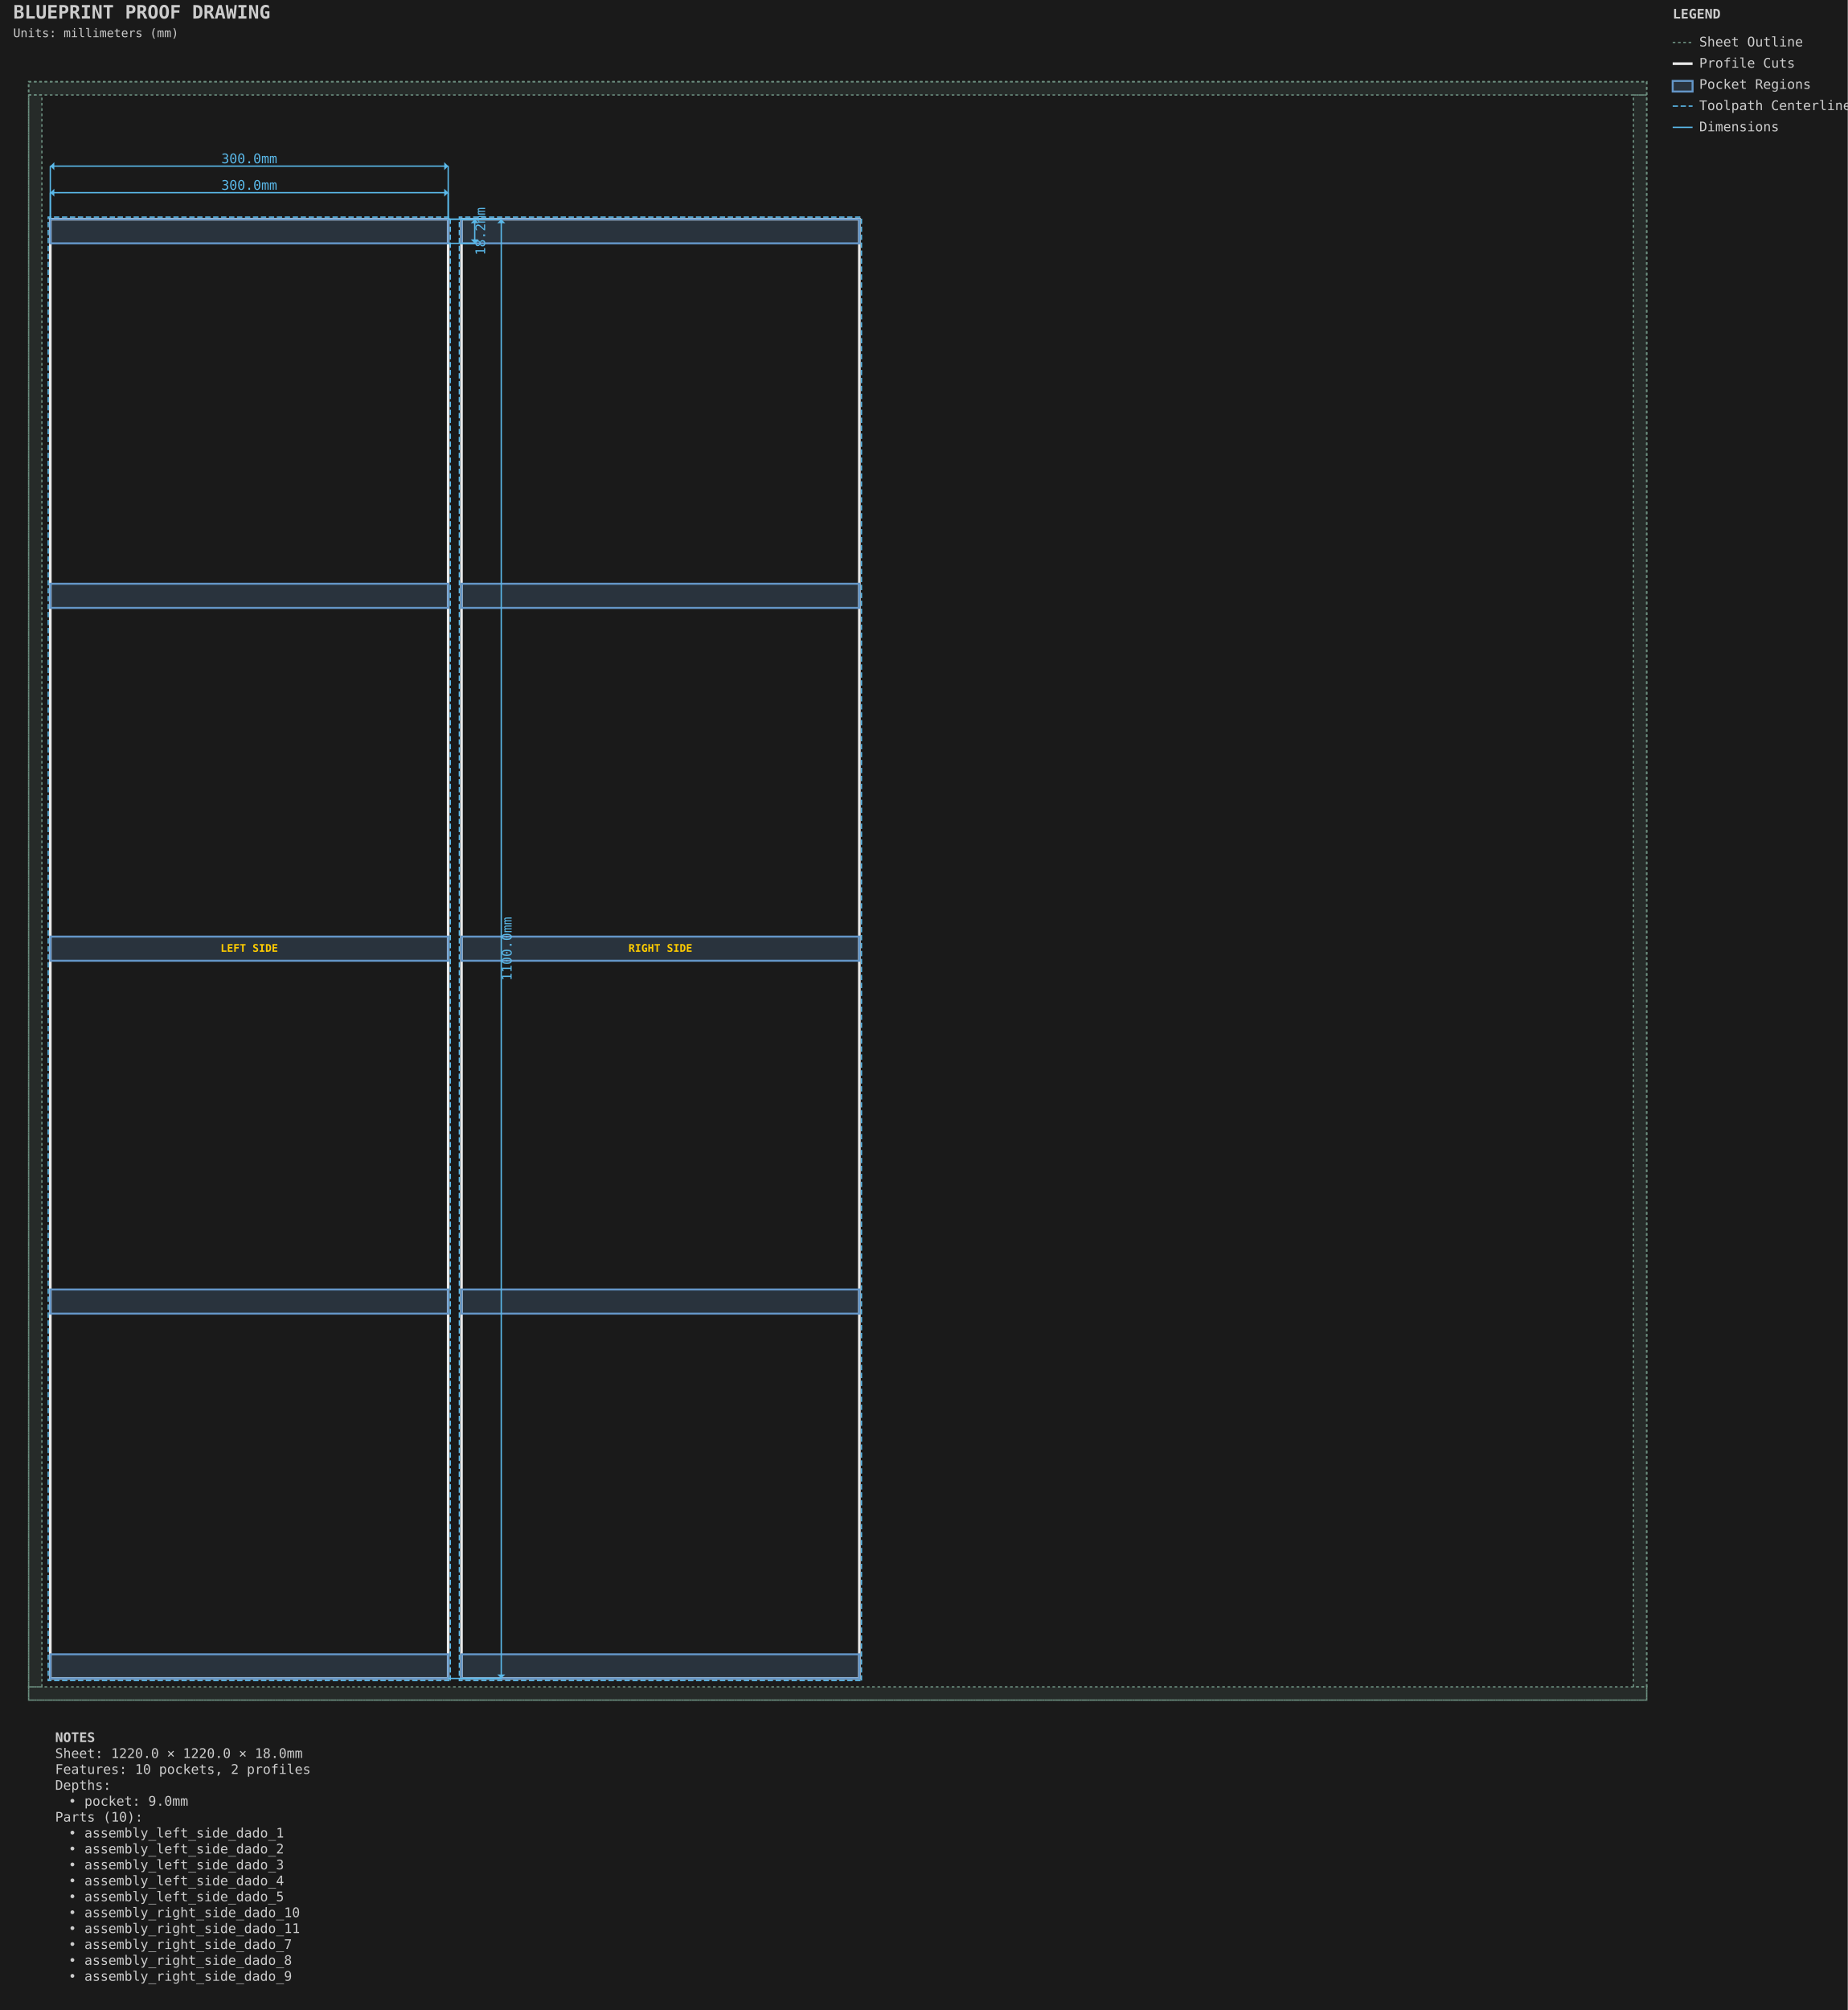
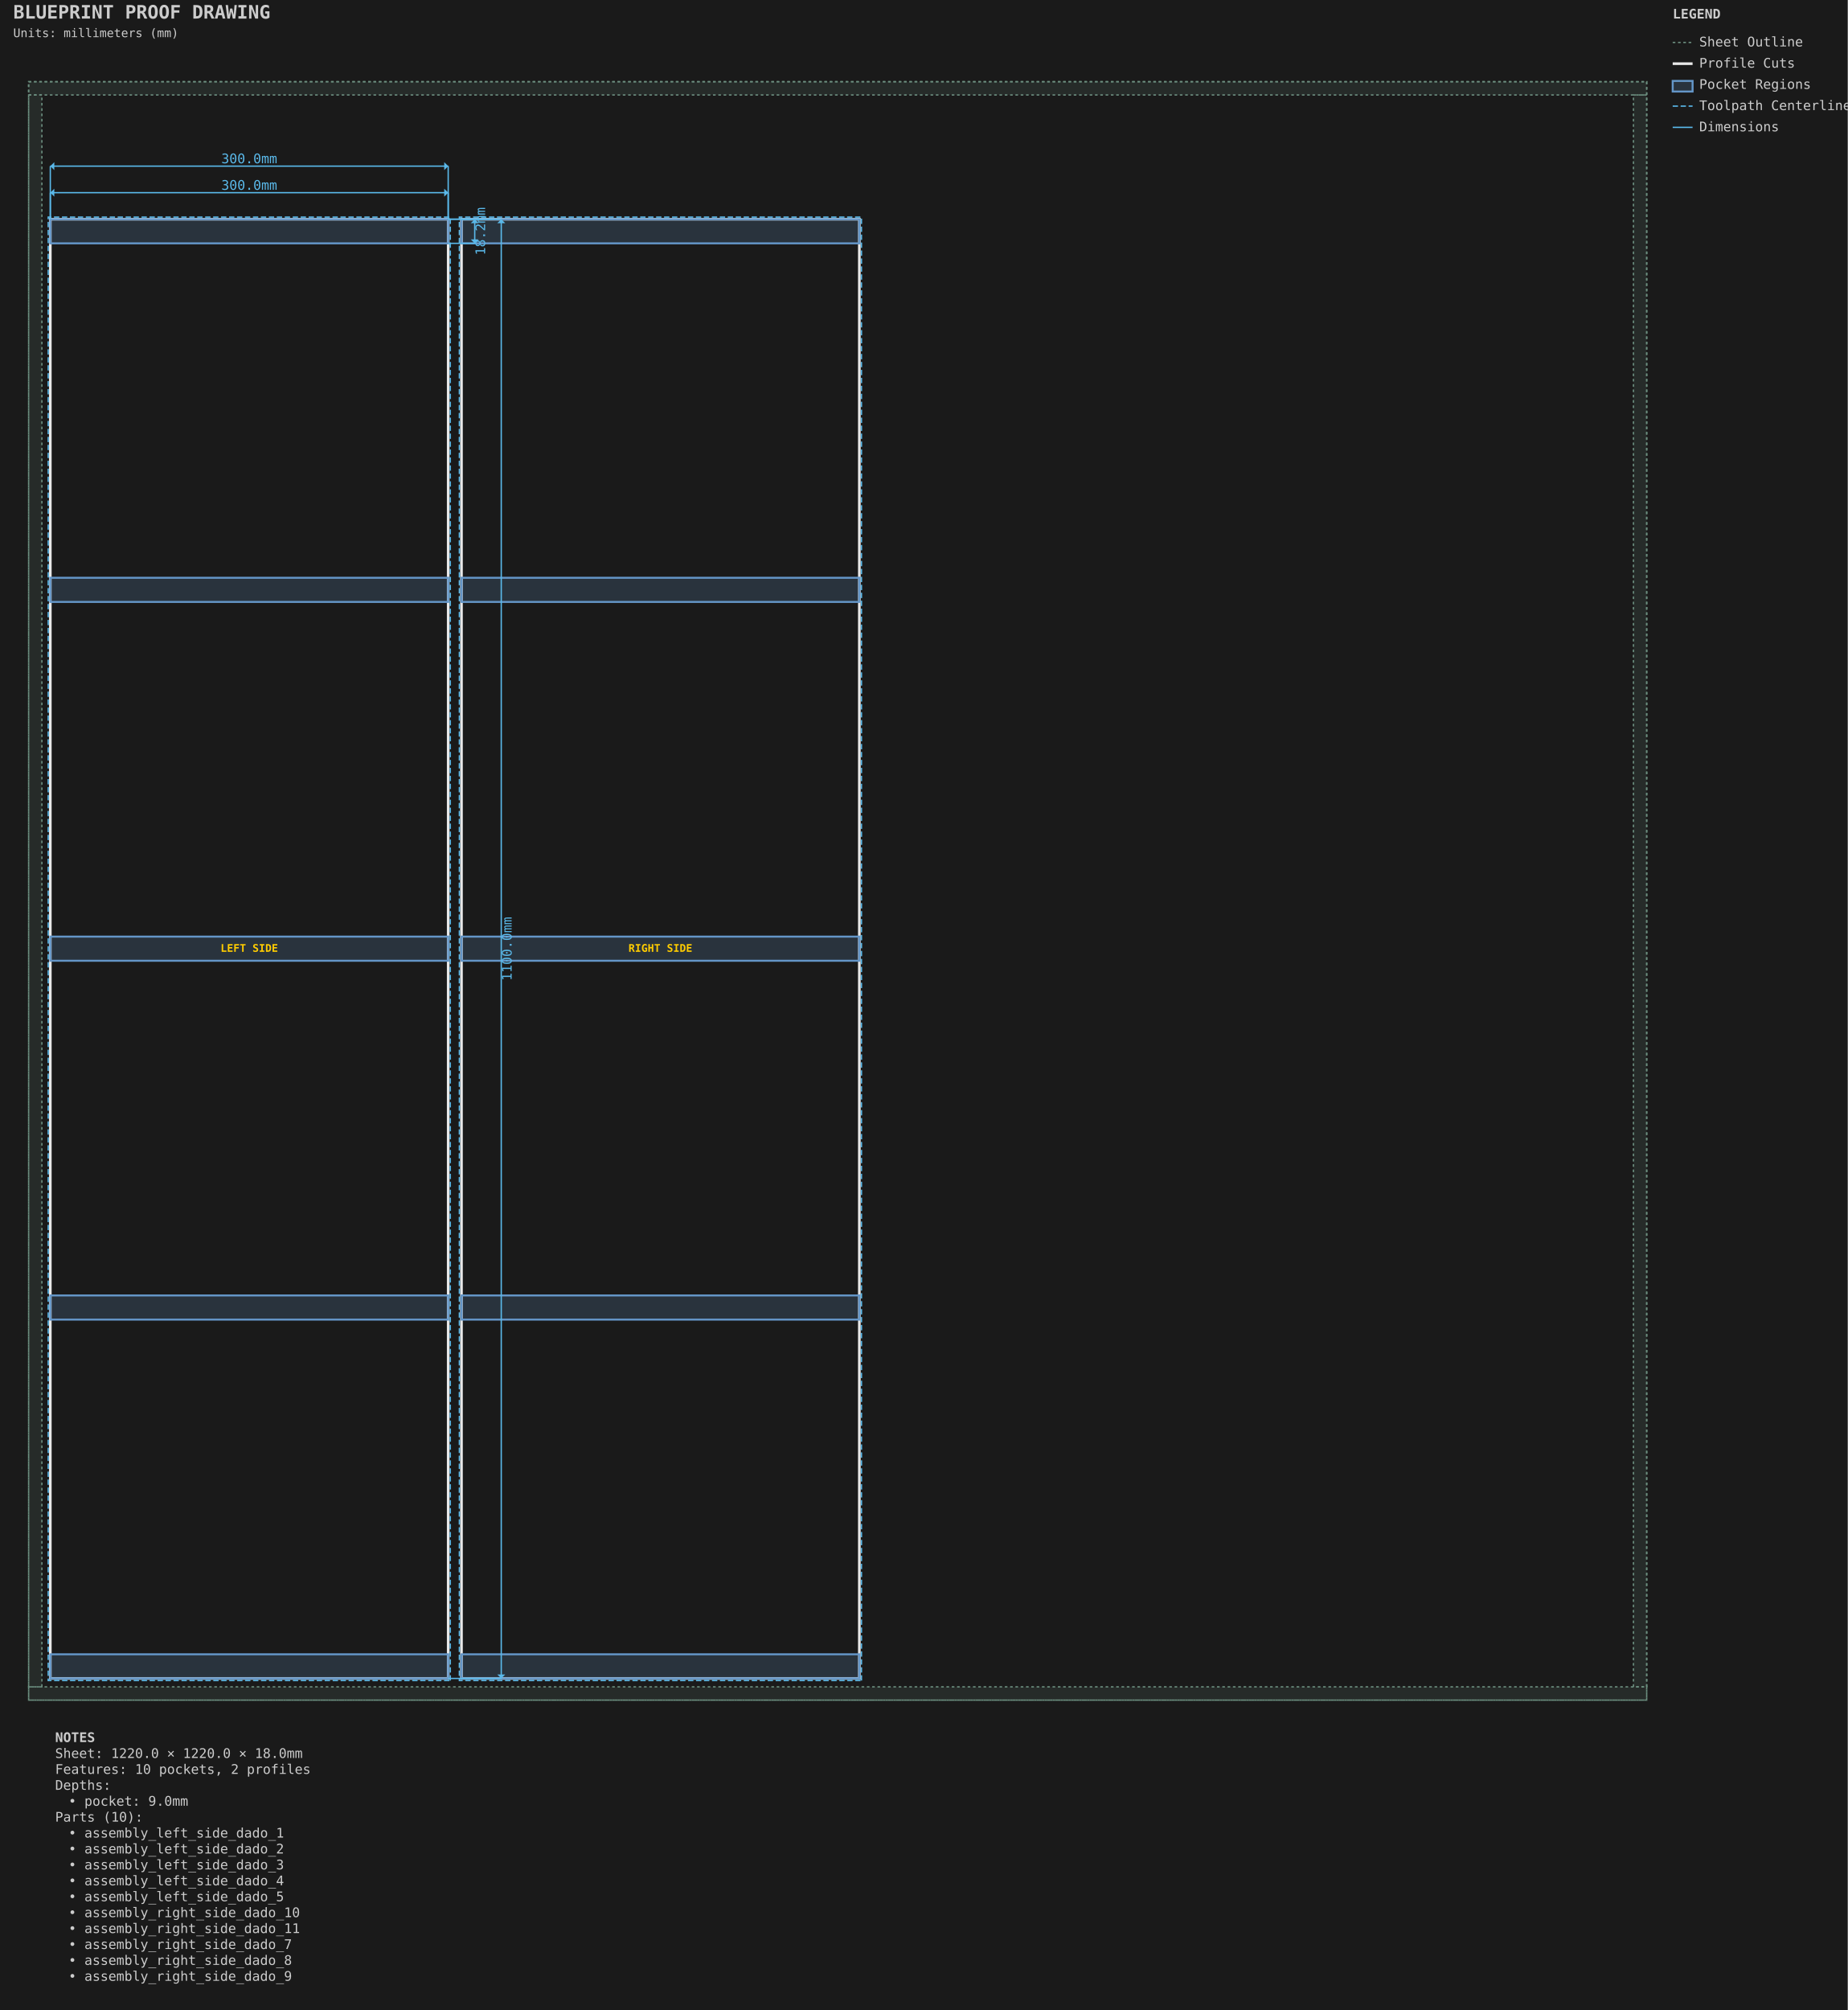
<svg xmlns="http://www.w3.org/2000/svg" viewBox="-21.587 -61.587 1393.175 1515.175" width="1393.175mm" height="1515.175mm">
  <style>.default { stroke: #e8e8e8; fill: none; stroke-width: 1; }
.sheet-outline { stroke: #6b8e7f; fill: none; stroke-width: 1; stroke-dasharray: 2,2; }
.profile { stroke: #e8e8e8; fill: none; stroke-width: 2; }
.pocket { stroke: #6496c8; fill: #6496c8; fill-opacity: 0.2; stroke-width: 1.5; }
.hole { stroke: #e8e8e8; fill: none; stroke-width: 1.5; }
.engrave { stroke: #888888; fill: none; stroke-width: 0.25; }
+ .bevel { stroke: #ffb454; fill: none; stroke-width: 1.5; }
+ .chamfer { stroke: #8bd49c; fill: none; stroke-width: 1.5; stroke-dasharray: 6,2; }
+ .roundover { stroke: #cba6f7; fill: none; stroke-width: 1.5; stroke-dasharray: 2,2; }
+ .edge-unplanned { stroke: #ff6b6b; fill: none; stroke-width: 1.5; stroke-dasharray: 4,2; }
+ .edge-label { fill: #e8e8e8; stroke: none; font-family: monospace; font-size: 8px; }
+ .keepout { stroke: #ff6b6b; fill: #ff6b6b; fill-opacity: 0.15; stroke-width: 1; stroke-dasharray: 4,2; }
.waste { stroke: #ff9500; fill: none; stroke-width: 2; stroke-dasharray: 8,4; }
.toolpath { stroke: #5ab9ea; fill: none; stroke-width: 1; stroke-dasharray: 4,2; }
.dimension { stroke: #5ab9ea; fill: none; stroke-width: 1; }
.dimension-text { fill: #5ab9ea; font-family: monospace; font-size: 10px; }
.construction { stroke: #6b8e7f; fill: none; stroke-width: 0.5; stroke-dasharray: 2,2; }
.label { fill: #ffcc00; font-family: monospace; font-size: 8px; font-weight: bold; }
.notes { fill: #cccccc; font-family: monospace; font-size: 10px; }
.table { stroke: #5c4a32; fill: #c4a46c; fill-opacity: 0.2; stroke-width: 1; }
.envelope { stroke: #ff6b6b; fill: none; stroke-width: 2; }
.spoilboard { stroke: none; fill: #4ecdc4; fill-opacity: 0.1; stroke-width: 0; }
.effective-envelope { stroke: #ffd93d; fill: none; stroke-width: 1; stroke-dasharray: 4,2; }
.origin { stroke: #ff6b6b; fill: #ff6b6b; stroke-width: 1; }
.centerline { stroke: #6b8e7f; fill: none; stroke-width: 0.5; stroke-dasharray: 8,4; }
.soft-limit { stroke: #ff9500; fill: none; stroke-width: 1.5; stroke-dasharray: 6,3; }
.t-track { stroke: none; fill: #66cc88; fill-opacity: 0.25; stroke-width: 0; }
.margin-zone { fill: #6b8e7f; fill-opacity: 0.15; }
.legend { fill: #cccccc; font-family: monospace; font-size: 10px; }
.title { fill: #cccccc; font-family: monospace; font-size: 14px; font-weight: bold; }
.section-label { fill: #5ab9ea; font-family: monospace; font-size: 9px; font-weight: bold; }
.callout-box { stroke: #5ab9ea; fill: none; stroke-width: 1; }
.callout-detail { stroke: #e8e8e8; fill: none; stroke-width: 1.5; }
.beam-assembly { stroke: #e8e8e8; fill: none; stroke-width: 1; }
.beam-layer { stroke: #6496c8; fill: #6496c8; fill-opacity: 0.15; stroke-width: 1; }
.beam-splice { stroke: #ff9500; fill: none; stroke-width: 1.5; stroke-dasharray: 4,2; }
.title-subtitle { fill: #cccccc; font-family: monospace; font-size: 9px; }
.callout-ref-text { fill: #5ab9ea; font-family: monospace; font-size: 7px; }
.callout-dim-text { fill: #5ab9ea; font-family: monospace; font-size: 8px; }
.beam-dim-text { fill: #5ab9ea; font-family: monospace; font-size: 8px; }
.beam-segment-text { fill: #5ab9ea; font-family: monospace; font-size: 7px; }
.heightfield-border { stroke: #ffcc00; fill: none; stroke-width: 1; stroke-dasharray: 4,2; }</style>
  <rect x="-21.587" y="-61.587" width="1393.175" height="1515.175" fill="#1a1a1a" />
  <g id="SHEET_OUTLINE" class="sheet-outline">
    <rect x="0.000" y="0.000" width="1220.000" height="1220.000" stroke="#6b8e7f" fill="none" stroke-width="1" stroke-dasharray="2,2" id="sheet_boundary" />
    <rect x="0.000" y="0.000" width="1220.000" height="10.000" fill="#6b8e7f" fill-opacity="0.15" id="margin_bottom" />
    <rect x="0.000" y="1210.000" width="1220.000" height="10.000" fill="#6b8e7f" fill-opacity="0.15" id="margin_top" />
    <rect x="0.000" y="10.000" width="10.000" height="1200.000" fill="#6b8e7f" fill-opacity="0.15" id="margin_left" />
    <rect x="1210.000" y="10.000" width="10.000" height="1200.000" fill="#6b8e7f" fill-opacity="0.15" id="margin_right" />
  </g>
  <g id="PROFILE_CUTS" class="profile-cuts">
    <path d="M 316.350 1203.650 L 316.350 103.650 L 16.350 103.650 L 16.350 1203.650 Z" stroke="#e8e8e8" fill="none" stroke-width="2" id="generated_assembly_left_side_0_left_side_outer" />
    <path d="M 626.350 1203.650 L 626.350 103.650 L 326.350 103.650 L 326.350 1203.650 Z" stroke="#e8e8e8" fill="none" stroke-width="2" id="generated_assembly_right_side_6_right_side_outer" />
  </g>
  <g id="PROFILE_TOOLPATHS" class="profile-toolpaths">
    <path d="M 317.938 1205.237 L 317.938 102.062 L 14.762 102.062 L 14.762 1205.237 Z" stroke="#5ab9ea" fill="none" stroke-width="1" stroke-dasharray="4,2" id="generated_assembly_left_side_0_left_side_outer_toolpath" />
    <path d="M 627.938 1205.237 L 627.938 102.062 L 324.763 102.062 L 324.763 1205.237 Z" stroke="#5ab9ea" fill="none" stroke-width="1" stroke-dasharray="4,2" id="generated_assembly_right_side_6_right_side_outer_toolpath" />
  </g>
  <g id="POCKET_REGIONS" class="pocket-regions">
    <rect x="16.350" y="103.650" width="300.000" height="18.200" stroke="#6496c8" fill="#6496c8" fill-opacity="0.2" stroke-width="1.5" id="assembly_left_side_dado_1" />
    <rect x="16.350" y="1185.450" width="300.000" height="18.200" stroke="#6496c8" fill="#6496c8" fill-opacity="0.2" stroke-width="1.5" id="assembly_left_side_dado_2" />
-     <rect x="16.350" y="910.450" width="300.000" height="18.200" stroke="#6496c8" fill="#6496c8" fill-opacity="0.2" stroke-width="1.5" id="assembly_left_side_dado_3" />
+     <rect x="16.350" y="914.950" width="300.000" height="18.200" stroke="#6496c8" fill="#6496c8" fill-opacity="0.2" stroke-width="1.5" id="assembly_left_side_dado_3" />
    <rect x="16.350" y="644.450" width="300.000" height="18.200" stroke="#6496c8" fill="#6496c8" fill-opacity="0.2" stroke-width="1.5" id="assembly_left_side_dado_4" />
-     <rect x="16.350" y="378.450" width="300.000" height="18.200" stroke="#6496c8" fill="#6496c8" fill-opacity="0.2" stroke-width="1.5" id="assembly_left_side_dado_5" />
+     <rect x="16.350" y="373.950" width="300.000" height="18.200" stroke="#6496c8" fill="#6496c8" fill-opacity="0.2" stroke-width="1.5" id="assembly_left_side_dado_5" />
    <rect x="326.350" y="103.650" width="300.000" height="18.200" stroke="#6496c8" fill="#6496c8" fill-opacity="0.2" stroke-width="1.5" id="assembly_right_side_dado_7" />
    <rect x="326.350" y="1185.450" width="300.000" height="18.200" stroke="#6496c8" fill="#6496c8" fill-opacity="0.2" stroke-width="1.5" id="assembly_right_side_dado_8" />
-     <rect x="326.350" y="910.450" width="300.000" height="18.200" stroke="#6496c8" fill="#6496c8" fill-opacity="0.2" stroke-width="1.5" id="assembly_right_side_dado_9" />
+     <rect x="326.350" y="914.950" width="300.000" height="18.200" stroke="#6496c8" fill="#6496c8" fill-opacity="0.2" stroke-width="1.5" id="assembly_right_side_dado_9" />
    <rect x="326.350" y="644.450" width="300.000" height="18.200" stroke="#6496c8" fill="#6496c8" fill-opacity="0.2" stroke-width="1.5" id="assembly_right_side_dado_10" />
-     <rect x="326.350" y="378.450" width="300.000" height="18.200" stroke="#6496c8" fill="#6496c8" fill-opacity="0.2" stroke-width="1.5" id="assembly_right_side_dado_11" />
+     <rect x="326.350" y="373.950" width="300.000" height="18.200" stroke="#6496c8" fill="#6496c8" fill-opacity="0.2" stroke-width="1.5" id="assembly_right_side_dado_11" />
  </g>
  <g id="LABELS" class="labels">
    <text x="166.350" y="653.650" text-anchor="middle" dominant-baseline="middle" fill="#ffcc00" font-family="monospace" font-size="8px" font-weight="bold" id="generated_assembly_left_side_0_left_side_outer_label">LEFT SIDE</text>
    <text x="476.350" y="653.650" text-anchor="middle" dominant-baseline="middle" fill="#ffcc00" font-family="monospace" font-size="8px" font-weight="bold" id="generated_assembly_right_side_6_right_side_outer_label">RIGHT SIDE</text>
  </g>
  <g id="DIMENSIONS" class="dimensions">
    <line x1="16.35" y1="103.65" x2="16.35" y2="83.65" stroke="#5ab9ea" stroke-width="1" />
    <line x1="316.35" y1="103.65" x2="316.35" y2="83.65" stroke="#5ab9ea" stroke-width="1" />
    <line x1="16.35" y1="83.65" x2="316.35" y2="83.65" stroke="#5ab9ea" stroke-width="1" />
    <polygon points="16.35,83.65 19.35,80.65 19.35,86.65" fill="#5ab9ea" />
    <polygon points="316.35,83.65 313.35,80.65 313.35,86.65" fill="#5ab9ea" />
    <text x="166.35" y="78.65" text-anchor="middle" dominant-baseline="middle" fill="#5ab9ea" font-family="monospace" font-size="10px">300.0mm</text>
    <line x1="316.35" y1="103.65" x2="336.35" y2="103.65" stroke="#5ab9ea" stroke-width="1" />
    <line x1="316.35" y1="121.85" x2="336.35" y2="121.85" stroke="#5ab9ea" stroke-width="1" />
    <line x1="336.35" y1="103.65" x2="336.35" y2="121.85" stroke="#5ab9ea" stroke-width="1" />
    <polygon points="336.35,103.65 333.35,106.65 339.35,106.65" fill="#5ab9ea" />
    <polygon points="336.35,121.85 333.35,118.85 339.35,118.85" fill="#5ab9ea" />
    <text x="341.35" y="112.75" text-anchor="middle" dominant-baseline="middle" transform="rotate(-90 341.35 112.75)" fill="#5ab9ea" font-family="monospace" font-size="10px">18.2mm</text>
    <line x1="16.35" y1="103.65" x2="16.35" y2="63.65" stroke="#5ab9ea" stroke-width="1" />
    <line x1="316.35" y1="103.65" x2="316.35" y2="63.65" stroke="#5ab9ea" stroke-width="1" />
    <line x1="16.35" y1="63.65" x2="316.35" y2="63.65" stroke="#5ab9ea" stroke-width="1" />
    <polygon points="16.35,63.65 19.35,60.65 19.35,66.65" fill="#5ab9ea" />
    <polygon points="316.35,63.65 313.35,60.65 313.35,66.65" fill="#5ab9ea" />
    <text x="166.35" y="58.65" text-anchor="middle" dominant-baseline="middle" fill="#5ab9ea" font-family="monospace" font-size="10px">300.0mm</text>
    <line x1="316.35" y1="103.65" x2="356.35" y2="103.65" stroke="#5ab9ea" stroke-width="1" />
    <line x1="316.35" y1="1203.65" x2="356.35" y2="1203.65" stroke="#5ab9ea" stroke-width="1" />
    <line x1="356.35" y1="103.65" x2="356.35" y2="1203.65" stroke="#5ab9ea" stroke-width="1" />
    <polygon points="356.35,103.65 353.35,106.65 359.35,106.65" fill="#5ab9ea" />
    <polygon points="356.35,1203.65 353.35,1200.65 359.35,1200.65" fill="#5ab9ea" />
    <text x="361.35" y="653.65" text-anchor="middle" dominant-baseline="middle" transform="rotate(-90 361.35 653.65)" fill="#5ab9ea" font-family="monospace" font-size="10px">1100.0mm</text>
  </g>
  <g id="TITLE_BLOCK" class="title-block">
    <text x="-11.587" y="-47.587" fill="#cccccc" font-family="monospace" font-size="14px" font-weight="bold">BLUEPRINT PROOF DRAWING</text>
    <text x="-11.587" y="-33.587" fill="#cccccc" font-family="monospace" font-size="9px">Units: millimeters (mm)</text>
  </g>
  <g id="LEGEND" class="legend">
    <text x="1239.588" y="-47.587" fill="#cccccc" font-family="monospace" font-size="10px" font-weight="bold">LEGEND</text>
    <line x1="1239.588" y1="-29.587" x2="1254.588" y2="-29.587" stroke="#6b8e7f" stroke-width="1" stroke-dasharray="2,2" />
    <text x="1259.588" y="-26.587" fill="#cccccc" font-family="monospace" font-size="10px">Sheet Outline</text>
    <line x1="1239.588" y1="-13.587" x2="1254.588" y2="-13.587" stroke="#e8e8e8" stroke-width="2" />
    <text x="1259.588" y="-10.587" fill="#cccccc" font-family="monospace" font-size="10px">Profile Cuts</text>
    <rect x="1239.588" y="-0.587" width="15.0" height="8" stroke="#6496c8" stroke-width="1.5" fill="#6496c8" fill-opacity="0.2" />
    <text x="1259.588" y="5.413" fill="#cccccc" font-family="monospace" font-size="10px">Pocket Regions</text>
    <line x1="1239.588" y1="18.413" x2="1254.588" y2="18.413" stroke="#5ab9ea" stroke-width="1" stroke-dasharray="4,2" />
    <text x="1259.588" y="21.413" fill="#cccccc" font-family="monospace" font-size="10px">Toolpath Centerline</text>
    <line x1="1239.588" y1="34.413" x2="1254.588" y2="34.413" stroke="#5ab9ea" stroke-width="1" />
    <text x="1259.588" y="37.413" fill="#cccccc" font-family="monospace" font-size="10px">Dimensions</text>
  </g>
  <g id="NOTES" class="notes">
    <text x="20.0" y="1251.588" fill="#cccccc" font-family="monospace" font-size="10px" font-weight="bold">NOTES</text>
    <text x="20.0" y="1263.588" fill="#cccccc" font-family="monospace" font-size="10px">Sheet: 1220.0 × 1220.0 × 18.0mm</text>
    <text x="20.0" y="1275.588" fill="#cccccc" font-family="monospace" font-size="10px">Features: 10 pockets, 2 profiles</text>
    <text x="20.0" y="1287.588" fill="#cccccc" font-family="monospace" font-size="10px">Depths:</text>
    <text x="30.0" y="1299.588" fill="#cccccc" font-family="monospace" font-size="10px">• pocket: 9.0mm</text>
    <text x="20.0" y="1311.588" fill="#cccccc" font-family="monospace" font-size="10px">Parts (10):</text>
    <text x="30.0" y="1323.588" fill="#cccccc" font-family="monospace" font-size="10px">• assembly_left_side_dado_1</text>
    <text x="30.0" y="1335.588" fill="#cccccc" font-family="monospace" font-size="10px">• assembly_left_side_dado_2</text>
    <text x="30.0" y="1347.588" fill="#cccccc" font-family="monospace" font-size="10px">• assembly_left_side_dado_3</text>
    <text x="30.0" y="1359.588" fill="#cccccc" font-family="monospace" font-size="10px">• assembly_left_side_dado_4</text>
    <text x="30.0" y="1371.588" fill="#cccccc" font-family="monospace" font-size="10px">• assembly_left_side_dado_5</text>
    <text x="30.0" y="1383.588" fill="#cccccc" font-family="monospace" font-size="10px">• assembly_right_side_dado_10</text>
    <text x="30.0" y="1395.588" fill="#cccccc" font-family="monospace" font-size="10px">• assembly_right_side_dado_11</text>
    <text x="30.0" y="1407.588" fill="#cccccc" font-family="monospace" font-size="10px">• assembly_right_side_dado_7</text>
    <text x="30.0" y="1419.588" fill="#cccccc" font-family="monospace" font-size="10px">• assembly_right_side_dado_8</text>
    <text x="30.0" y="1431.588" fill="#cccccc" font-family="monospace" font-size="10px">• assembly_right_side_dado_9</text>
  </g>
</svg>
